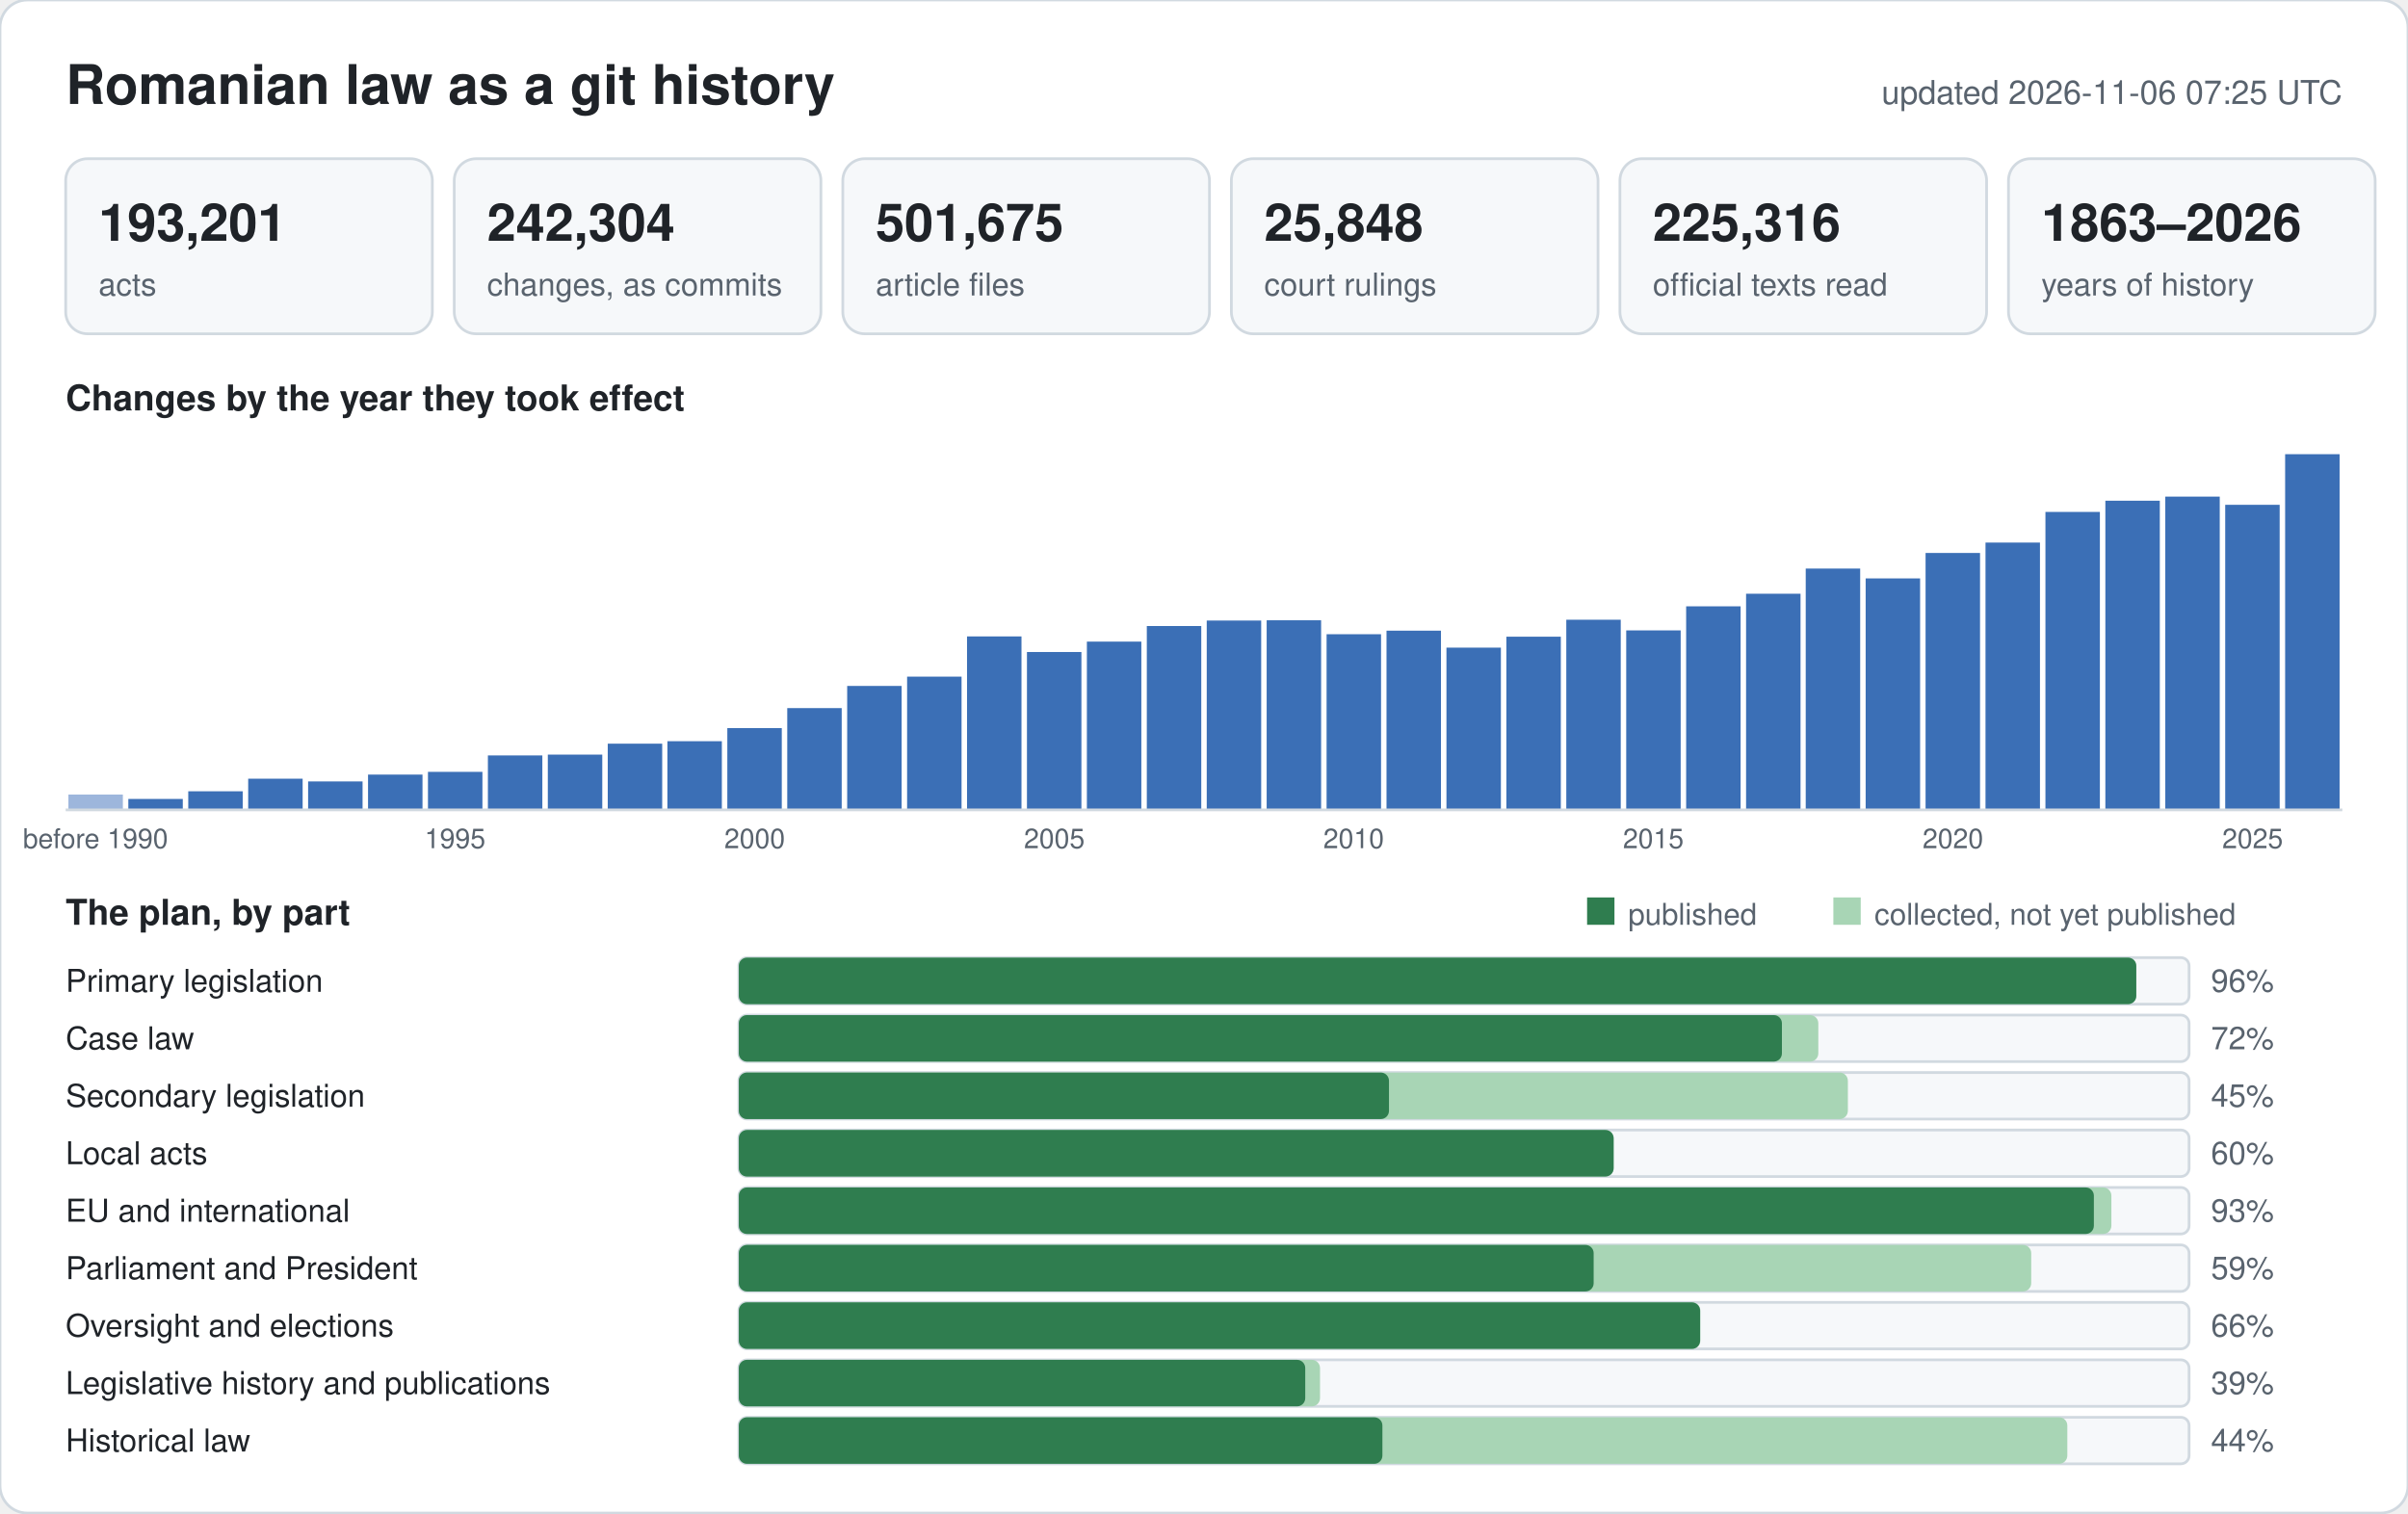
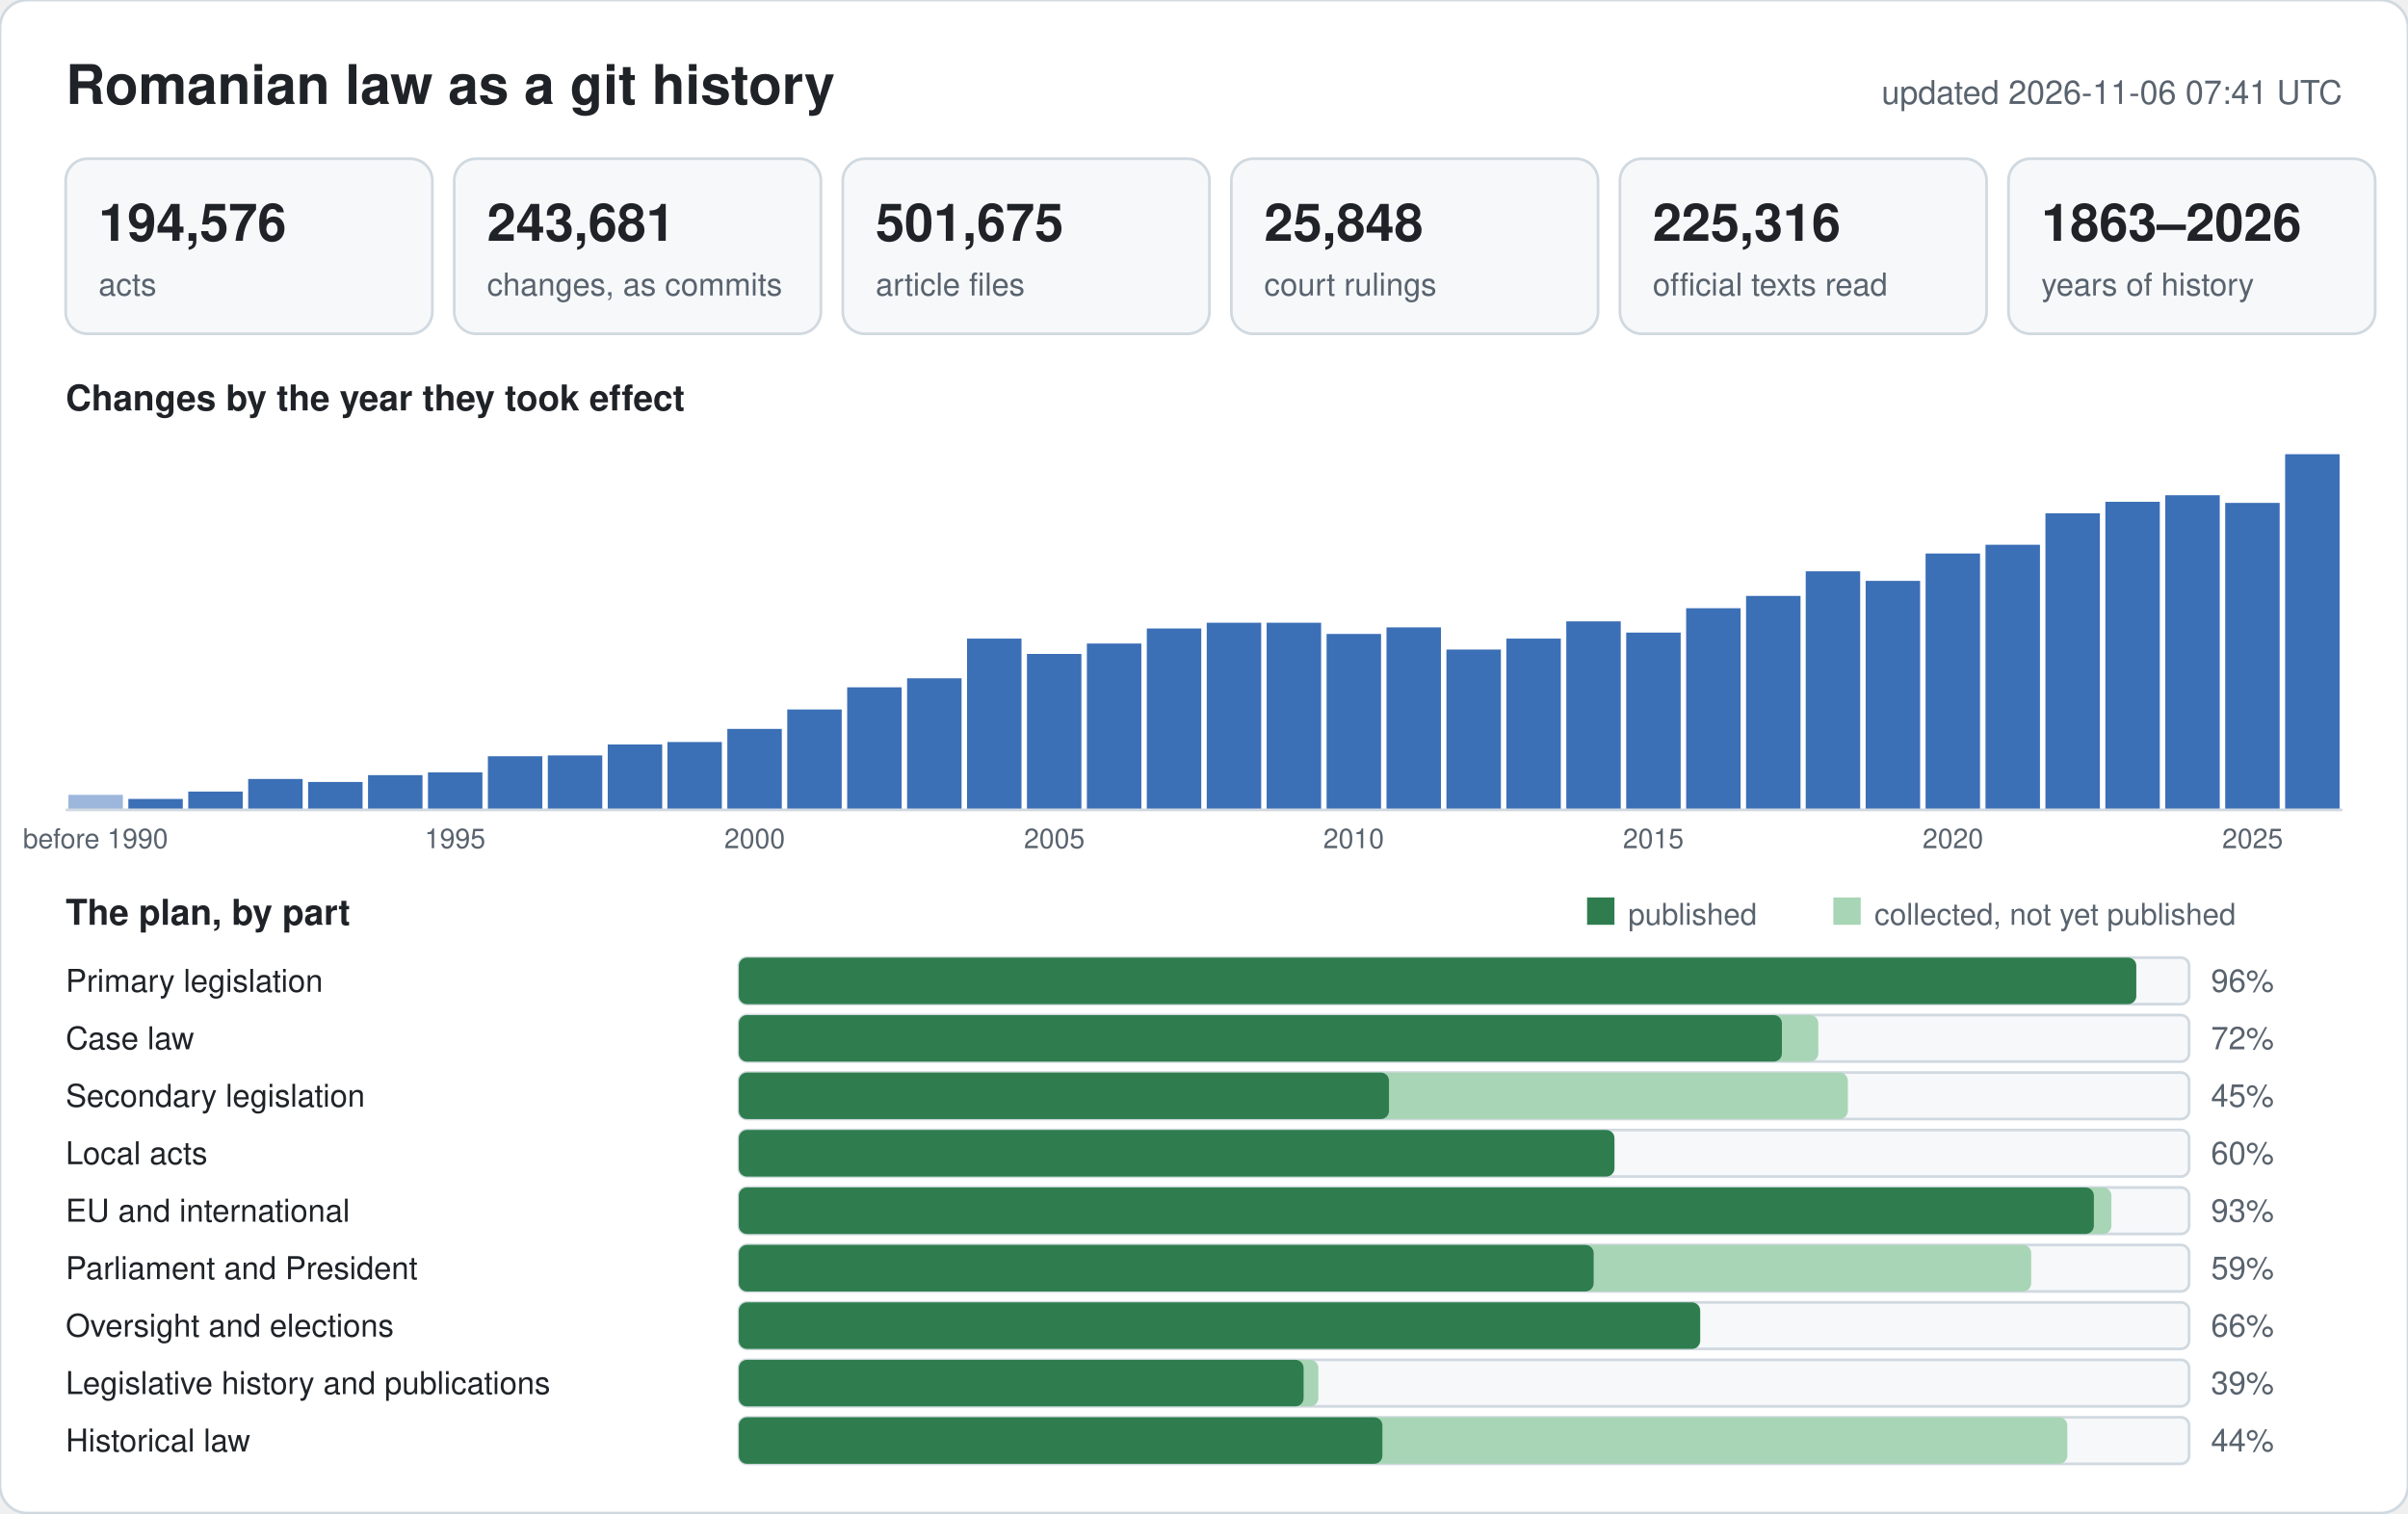
<svg xmlns="http://www.w3.org/2000/svg" width="880" height="553" viewBox="0 0 880 553" font-family="-apple-system,BlinkMacSystemFont,Segoe UI,Helvetica,Arial,sans-serif">
  <rect width="880" height="553" rx="10" fill="#ffffff" stroke="#d1d9e0" />
  <text x="24" y="38" font-size="20" font-weight="600" fill="#1f2328">Romanian law as a git history</text>
-   <text x="856" y="38" font-size="12" text-anchor="end" fill="#59636e">updated 2026-11-06 07:25 UTC</text>
+   <text x="856" y="38" font-size="12" text-anchor="end" fill="#59636e">updated 2026-11-06 07:41 UTC</text>
  <rect x="24" y="58" width="134" height="64" rx="8" fill="#f6f8fa" stroke="#d1d9e0" />
-   <text x="36" y="88" font-size="19" font-weight="600" fill="#1f2328">193,201</text>
+   <text x="36" y="88" font-size="19" font-weight="600" fill="#1f2328">194,576</text>
  <text x="36" y="108" font-size="11.5" fill="#59636e">acts</text>
  <rect x="166" y="58" width="134" height="64" rx="8" fill="#f6f8fa" stroke="#d1d9e0" />
-   <text x="178" y="88" font-size="19" font-weight="600" fill="#1f2328">242,304</text>
+   <text x="178" y="88" font-size="19" font-weight="600" fill="#1f2328">243,681</text>
  <text x="178" y="108" font-size="11.5" fill="#59636e">changes, as commits</text>
  <rect x="308" y="58" width="134" height="64" rx="8" fill="#f6f8fa" stroke="#d1d9e0" />
  <text x="320" y="88" font-size="19" font-weight="600" fill="#1f2328">501,675</text>
  <text x="320" y="108" font-size="11.5" fill="#59636e">article files</text>
  <rect x="450" y="58" width="134" height="64" rx="8" fill="#f6f8fa" stroke="#d1d9e0" />
  <text x="462" y="88" font-size="19" font-weight="600" fill="#1f2328">25,848</text>
  <text x="462" y="108" font-size="11.5" fill="#59636e">court rulings</text>
  <rect x="592" y="58" width="134" height="64" rx="8" fill="#f6f8fa" stroke="#d1d9e0" />
  <text x="604" y="88" font-size="19" font-weight="600" fill="#1f2328">225,316</text>
  <text x="604" y="108" font-size="11.5" fill="#59636e">official texts read</text>
  <rect x="734" y="58" width="134" height="64" rx="8" fill="#f6f8fa" stroke="#d1d9e0" />
  <text x="746" y="88" font-size="19" font-weight="600" fill="#1f2328">1863–2026</text>
  <text x="746" y="108" font-size="11.5" fill="#59636e">years of history</text>
  <text x="24" y="150" font-size="13" font-weight="600" fill="#1f2328">Changes by the year they took effect</text>
-   <rect x="25.0" y="290.4" width="19.9" height="5.6" fill="#9db6dc" />
+   <rect x="25.0" y="290.5" width="19.9" height="5.5" fill="#9db6dc" />
  <text x="34.9" y="310" font-size="10" text-anchor="middle" fill="#59636e">before 1990</text>
  <rect x="46.9" y="292.0" width="19.9" height="4.0" fill="#3b6fb6" />
-   <rect x="68.8" y="289.2" width="19.9" height="6.8" fill="#3b6fb6" />
-   <rect x="90.7" y="284.6" width="19.9" height="11.4" fill="#3b6fb6" />
-   <rect x="112.6" y="285.6" width="19.9" height="10.4" fill="#3b6fb6" />
-   <rect x="134.5" y="283.1" width="19.9" height="12.9" fill="#3b6fb6" />
-   <rect x="156.4" y="282.1" width="19.9" height="13.9" fill="#3b6fb6" />
+   <rect x="68.8" y="289.3" width="19.9" height="6.7" fill="#3b6fb6" />
+   <rect x="90.7" y="284.7" width="19.9" height="11.3" fill="#3b6fb6" />
+   <rect x="112.6" y="285.8" width="19.9" height="10.2" fill="#3b6fb6" />
+   <rect x="134.5" y="283.3" width="19.9" height="12.7" fill="#3b6fb6" />
+   <rect x="156.4" y="282.3" width="19.9" height="13.7" fill="#3b6fb6" />
  <text x="166.3" y="310" font-size="10" text-anchor="middle" fill="#59636e">1995</text>
-   <rect x="178.3" y="276.1" width="19.9" height="19.9" fill="#3b6fb6" />
-   <rect x="200.2" y="275.8" width="19.9" height="20.2" fill="#3b6fb6" />
-   <rect x="222.1" y="271.8" width="19.9" height="24.2" fill="#3b6fb6" />
-   <rect x="243.9" y="270.9" width="19.9" height="25.1" fill="#3b6fb6" />
-   <rect x="265.8" y="266.1" width="19.9" height="29.9" fill="#3b6fb6" />
+   <rect x="178.3" y="276.4" width="19.9" height="19.6" fill="#3b6fb6" />
+   <rect x="200.2" y="276.1" width="19.9" height="19.9" fill="#3b6fb6" />
+   <rect x="222.1" y="272.1" width="19.9" height="23.9" fill="#3b6fb6" />
+   <rect x="243.9" y="271.2" width="19.9" height="24.8" fill="#3b6fb6" />
+   <rect x="265.8" y="266.4" width="19.9" height="29.6" fill="#3b6fb6" />
  <text x="275.8" y="310" font-size="10" text-anchor="middle" fill="#59636e">2000</text>
-   <rect x="287.7" y="258.8" width="19.9" height="37.2" fill="#3b6fb6" />
-   <rect x="309.6" y="250.7" width="19.9" height="45.3" fill="#3b6fb6" />
-   <rect x="331.5" y="247.3" width="19.9" height="48.7" fill="#3b6fb6" />
-   <rect x="353.4" y="232.6" width="19.9" height="63.4" fill="#3b6fb6" />
-   <rect x="375.3" y="238.3" width="19.9" height="57.7" fill="#3b6fb6" />
+   <rect x="287.7" y="259.3" width="19.9" height="36.7" fill="#3b6fb6" />
+   <rect x="309.6" y="251.2" width="19.9" height="44.8" fill="#3b6fb6" />
+   <rect x="331.5" y="247.9" width="19.9" height="48.1" fill="#3b6fb6" />
+   <rect x="353.4" y="233.4" width="19.9" height="62.6" fill="#3b6fb6" />
+   <rect x="375.3" y="239.0" width="19.9" height="57.0" fill="#3b6fb6" />
  <text x="385.3" y="310" font-size="10" text-anchor="middle" fill="#59636e">2005</text>
-   <rect x="397.2" y="234.5" width="19.9" height="61.5" fill="#3b6fb6" />
-   <rect x="419.1" y="228.8" width="19.9" height="67.2" fill="#3b6fb6" />
-   <rect x="441.0" y="226.8" width="19.9" height="69.2" fill="#3b6fb6" />
-   <rect x="462.9" y="226.7" width="19.9" height="69.3" fill="#3b6fb6" />
-   <rect x="484.8" y="231.8" width="19.9" height="64.2" fill="#3b6fb6" />
+   <rect x="397.2" y="235.2" width="19.9" height="60.8" fill="#3b6fb6" />
+   <rect x="419.1" y="229.7" width="19.9" height="66.3" fill="#3b6fb6" />
+   <rect x="441.0" y="227.6" width="19.9" height="68.4" fill="#3b6fb6" />
+   <rect x="462.9" y="227.6" width="19.9" height="68.4" fill="#3b6fb6" />
+   <rect x="484.8" y="231.7" width="19.9" height="64.3" fill="#3b6fb6" />
  <text x="494.7" y="310" font-size="10" text-anchor="middle" fill="#59636e">2010</text>
-   <rect x="506.7" y="230.5" width="19.9" height="65.5" fill="#3b6fb6" />
-   <rect x="528.6" y="236.7" width="19.9" height="59.3" fill="#3b6fb6" />
-   <rect x="550.5" y="232.7" width="19.9" height="63.3" fill="#3b6fb6" />
-   <rect x="572.4" y="226.5" width="19.9" height="69.5" fill="#3b6fb6" />
-   <rect x="594.3" y="230.4" width="19.9" height="65.6" fill="#3b6fb6" />
+   <rect x="506.7" y="229.3" width="19.9" height="66.7" fill="#3b6fb6" />
+   <rect x="528.6" y="237.4" width="19.9" height="58.6" fill="#3b6fb6" />
+   <rect x="550.5" y="233.4" width="19.9" height="62.6" fill="#3b6fb6" />
+   <rect x="572.4" y="227.1" width="19.9" height="68.9" fill="#3b6fb6" />
+   <rect x="594.3" y="231.2" width="19.9" height="64.8" fill="#3b6fb6" />
  <text x="604.2" y="310" font-size="10" text-anchor="middle" fill="#59636e">2015</text>
-   <rect x="616.2" y="221.6" width="19.9" height="74.4" fill="#3b6fb6" />
-   <rect x="638.1" y="217.0" width="19.9" height="79.0" fill="#3b6fb6" />
-   <rect x="659.9" y="207.8" width="19.9" height="88.2" fill="#3b6fb6" />
-   <rect x="681.8" y="211.4" width="19.9" height="84.6" fill="#3b6fb6" />
-   <rect x="703.7" y="202.1" width="19.9" height="93.9" fill="#3b6fb6" />
+   <rect x="616.2" y="222.3" width="19.9" height="73.7" fill="#3b6fb6" />
+   <rect x="638.1" y="217.8" width="19.9" height="78.2" fill="#3b6fb6" />
+   <rect x="659.9" y="208.8" width="19.9" height="87.2" fill="#3b6fb6" />
+   <rect x="681.8" y="212.3" width="19.9" height="83.7" fill="#3b6fb6" />
+   <rect x="703.7" y="202.3" width="19.9" height="93.7" fill="#3b6fb6" />
  <text x="713.7" y="310" font-size="10" text-anchor="middle" fill="#59636e">2020</text>
-   <rect x="725.6" y="198.3" width="19.9" height="97.7" fill="#3b6fb6" />
-   <rect x="747.5" y="187.1" width="19.9" height="108.9" fill="#3b6fb6" />
-   <rect x="769.4" y="183.0" width="19.9" height="113.0" fill="#3b6fb6" />
-   <rect x="791.3" y="181.5" width="19.9" height="114.5" fill="#3b6fb6" />
-   <rect x="813.2" y="184.5" width="19.9" height="111.5" fill="#3b6fb6" />
+   <rect x="725.6" y="199.1" width="19.9" height="96.9" fill="#3b6fb6" />
+   <rect x="747.5" y="187.6" width="19.9" height="108.4" fill="#3b6fb6" />
+   <rect x="769.4" y="183.4" width="19.9" height="112.6" fill="#3b6fb6" />
+   <rect x="791.3" y="181.0" width="19.9" height="115.0" fill="#3b6fb6" />
+   <rect x="813.2" y="183.8" width="19.9" height="112.2" fill="#3b6fb6" />
  <text x="823.2" y="310" font-size="10" text-anchor="middle" fill="#59636e">2025</text>
  <rect x="835.1" y="166.0" width="19.9" height="130.0" fill="#3b6fb6" />
  <line x1="24" y1="296" x2="856" y2="296" stroke="#d1d9e0" />
  <text x="24" y="338" font-size="13" font-weight="600" fill="#1f2328">The plan, by part</text>
  <rect x="580" y="328" width="10" height="10" fill="#2f7d4f" />
  <text x="595" y="338" font-size="11" fill="#59636e">published</text>
  <rect x="670" y="328" width="10" height="10" fill="#a8d5b5" />
  <text x="685" y="338" font-size="11" fill="#59636e">collected, not yet published</text>
  <text x="24" y="362.5" font-size="11.5" fill="#1f2328">Primary legislation</text>
  <rect x="270" y="350" width="530" height="17" rx="3" fill="#f6f8fa" stroke="#d1d9e0" />
  <rect x="270" y="350" width="510.7" height="17" rx="3" fill="#a8d5b5" />
  <rect x="270" y="350" width="510.7" height="17" rx="3" fill="#2f7d4f" />
  <text x="808" y="362.5" font-size="11.5" fill="#59636e">96%</text>
  <text x="24" y="383.5" font-size="11.5" fill="#1f2328">Case law</text>
  <rect x="270" y="371" width="530" height="17" rx="3" fill="#f6f8fa" stroke="#d1d9e0" />
  <rect x="270" y="371" width="394.5" height="17" rx="3" fill="#a8d5b5" />
  <rect x="270" y="371" width="381.2" height="17" rx="3" fill="#2f7d4f" />
  <text x="808" y="383.5" font-size="11.5" fill="#59636e">72%</text>
  <text x="24" y="404.5" font-size="11.5" fill="#1f2328">Secondary legislation</text>
  <rect x="270" y="392" width="530" height="17" rx="3" fill="#f6f8fa" stroke="#d1d9e0" />
  <rect x="270" y="392" width="405.3" height="17" rx="3" fill="#a8d5b5" />
  <rect x="270" y="392" width="237.6" height="17" rx="3" fill="#2f7d4f" />
  <text x="808" y="404.5" font-size="11.5" fill="#59636e">45%</text>
  <text x="24" y="425.5" font-size="11.5" fill="#1f2328">Local acts</text>
  <rect x="270" y="413" width="530" height="17" rx="3" fill="#f6f8fa" stroke="#d1d9e0" />
-   <rect x="270" y="413" width="319.7" height="17" rx="3" fill="#a8d5b5" />
-   <rect x="270" y="413" width="319.7" height="17" rx="3" fill="#2f7d4f" />
+   <rect x="270" y="413" width="320.0" height="17" rx="3" fill="#a8d5b5" />
+   <rect x="270" y="413" width="320.0" height="17" rx="3" fill="#2f7d4f" />
  <text x="808" y="425.5" font-size="11.5" fill="#59636e">60%</text>
  <text x="24" y="446.5" font-size="11.5" fill="#1f2328">EU and international</text>
  <rect x="270" y="434" width="530" height="17" rx="3" fill="#f6f8fa" stroke="#d1d9e0" />
  <rect x="270" y="434" width="501.6" height="17" rx="3" fill="#a8d5b5" />
  <rect x="270" y="434" width="495.2" height="17" rx="3" fill="#2f7d4f" />
  <text x="808" y="446.5" font-size="11.5" fill="#59636e">93%</text>
  <text x="24" y="467.5" font-size="11.5" fill="#1f2328">Parliament and President</text>
  <rect x="270" y="455" width="530" height="17" rx="3" fill="#f6f8fa" stroke="#d1d9e0" />
  <rect x="270" y="455" width="472.3" height="17" rx="3" fill="#a8d5b5" />
  <rect x="270" y="455" width="312.4" height="17" rx="3" fill="#2f7d4f" />
  <text x="808" y="467.5" font-size="11.5" fill="#59636e">59%</text>
  <text x="24" y="488.5" font-size="11.5" fill="#1f2328">Oversight and elections</text>
  <rect x="270" y="476" width="530" height="17" rx="3" fill="#f6f8fa" stroke="#d1d9e0" />
  <rect x="270" y="476" width="351.4" height="17" rx="3" fill="#a8d5b5" />
  <rect x="270" y="476" width="351.3" height="17" rx="3" fill="#2f7d4f" />
  <text x="808" y="488.5" font-size="11.5" fill="#59636e">66%</text>
  <text x="24" y="509.5" font-size="11.5" fill="#1f2328">Legislative history and publications</text>
  <rect x="270" y="497" width="530" height="17" rx="3" fill="#f6f8fa" stroke="#d1d9e0" />
-   <rect x="270" y="497" width="212.4" height="17" rx="3" fill="#a8d5b5" />
-   <rect x="270" y="497" width="207.0" height="17" rx="3" fill="#2f7d4f" />
+   <rect x="270" y="497" width="211.8" height="17" rx="3" fill="#a8d5b5" />
+   <rect x="270" y="497" width="206.4" height="17" rx="3" fill="#2f7d4f" />
  <text x="808" y="509.5" font-size="11.5" fill="#59636e">39%</text>
  <text x="24" y="530.5" font-size="11.5" fill="#1f2328">Historical law</text>
  <rect x="270" y="518" width="530" height="17" rx="3" fill="#f6f8fa" stroke="#d1d9e0" />
  <rect x="270" y="518" width="485.5" height="17" rx="3" fill="#a8d5b5" />
  <rect x="270" y="518" width="235.2" height="17" rx="3" fill="#2f7d4f" />
  <text x="808" y="530.5" font-size="11.5" fill="#59636e">44%</text>
</svg>
